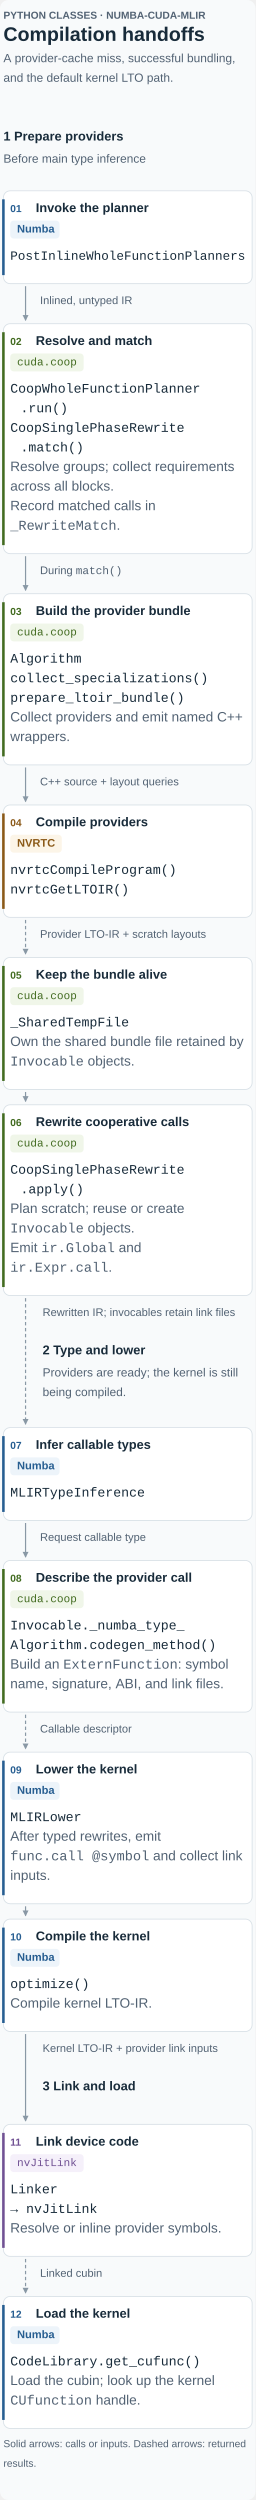
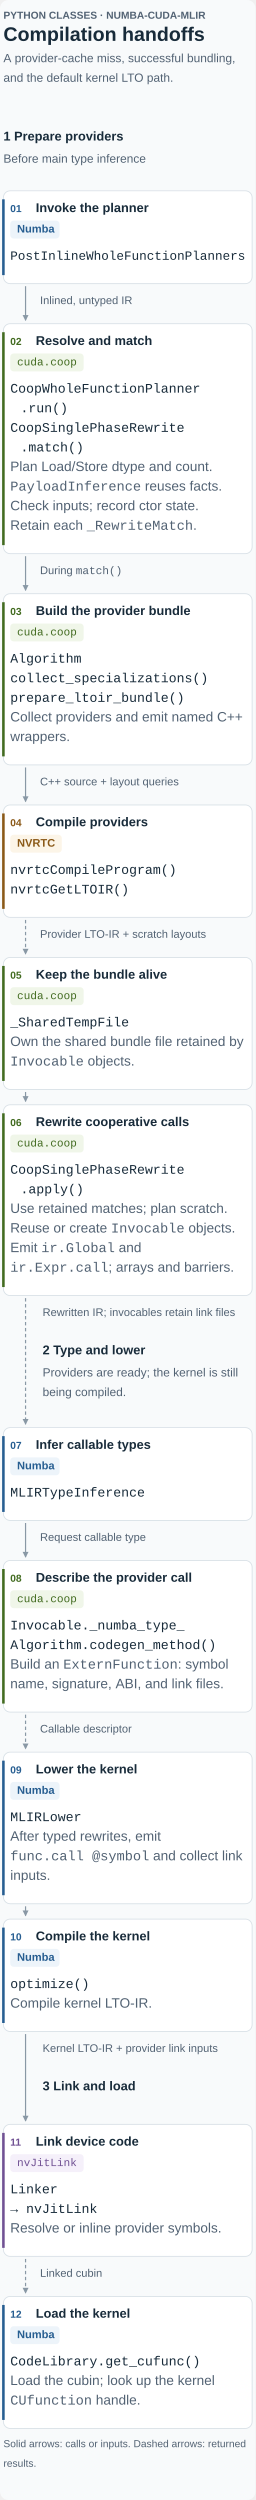
<svg xmlns="http://www.w3.org/2000/svg" role="img" aria-labelledby="title desc" viewBox="0 0 300 2935">
  <defs>
    <marker id="arrow" viewBox="0 0 8 8" refX="7" refY="4" markerWidth="5" markerHeight="5" orient="auto">
      <path d="M0 0L8 4L0 8Z" fill="#8998a5" />
    </marker>
  </defs>
  <rect width="300" height="2935" fill="#f8fafb" rx="10" />
  <text x="4" y="22" font-family="Arial, Helvetica, sans-serif" font-size="12" font-weight="700" fill="#526273">PYTHON CLASSES · NUMBA-CUDA-MLIR</text>
  <text x="4" y="48" font-family="Arial, Helvetica, sans-serif" font-size="23" font-weight="700" fill="#182b3a">Compilation handoffs</text>
  <text x="4" y="73" font-family="Arial, Helvetica, sans-serif" font-size="14" font-weight="400" fill="#526273">A</text>
  <text x="13.338" y="73" font-family="Arial, Helvetica, sans-serif" font-size="14" font-weight="400" fill="#526273"> </text>
  <text x="17.227" y="73" font-family="Arial, Helvetica, sans-serif" font-size="14" font-weight="400" fill="#526273">provider-cache</text>
  <text x="109.827" y="73" font-family="Arial, Helvetica, sans-serif" font-size="14" font-weight="400" fill="#526273"> </text>
  <text x="113.716" y="73" font-family="Arial, Helvetica, sans-serif" font-size="14" font-weight="400" fill="#526273">miss,</text>
  <text x="146.378" y="73" font-family="Arial, Helvetica, sans-serif" font-size="14" font-weight="400" fill="#526273"> </text>
  <text x="150.267" y="73" font-family="Arial, Helvetica, sans-serif" font-size="14" font-weight="400" fill="#526273">successful</text>
  <text x="215.625" y="73" font-family="Arial, Helvetica, sans-serif" font-size="14" font-weight="400" fill="#526273"> </text>
  <text x="219.514" y="73" font-family="Arial, Helvetica, sans-serif" font-size="14" font-weight="400" fill="#526273">bundling,</text>
  <text x="276.341" y="73" font-family="Arial, Helvetica, sans-serif" font-size="14" font-weight="400" fill="#526273"> </text>
  <text x="4" y="96" font-family="Arial, Helvetica, sans-serif" font-size="14" font-weight="400" fill="#526273">and</text>
  <text x="27.358" y="96" font-family="Arial, Helvetica, sans-serif" font-size="14" font-weight="400" fill="#526273"> </text>
  <text x="31.247" y="96" font-family="Arial, Helvetica, sans-serif" font-size="14" font-weight="400" fill="#526273">the</text>
  <text x="50.708" y="96" font-family="Arial, Helvetica, sans-serif" font-size="14" font-weight="400" fill="#526273"> </text>
  <text x="54.597" y="96" font-family="Arial, Helvetica, sans-serif" font-size="14" font-weight="400" fill="#526273">default</text>
  <text x="96.63" y="96" font-family="Arial, Helvetica, sans-serif" font-size="14" font-weight="400" fill="#526273"> </text>
  <text x="100.519" y="96" font-family="Arial, Helvetica, sans-serif" font-size="14" font-weight="400" fill="#526273">kernel</text>
  <text x="138.65" y="96" font-family="Arial, Helvetica, sans-serif" font-size="14" font-weight="400" fill="#526273"> </text>
  <text x="142.539" y="96" font-family="Arial, Helvetica, sans-serif" font-size="14" font-weight="400" fill="#526273">LTO</text>
  <text x="168.473" y="96" font-family="Arial, Helvetica, sans-serif" font-size="14" font-weight="400" fill="#526273"> </text>
  <text x="172.362" y="96" font-family="Arial, Helvetica, sans-serif" font-size="14" font-weight="400" fill="#526273">path.</text>
  <text x="4" y="165" font-family="Arial, Helvetica, sans-serif" font-size="15" font-weight="700" fill="#182b3a">1  Prepare providers</text>
  <text x="4" y="191" font-family="Arial, Helvetica, sans-serif" font-size="14" font-weight="400" fill="#526273">Before</text>
  <text x="45.247" y="191" font-family="Arial, Helvetica, sans-serif" font-size="14" font-weight="400" fill="#526273"> </text>
  <text x="49.136" y="191" font-family="Arial, Helvetica, sans-serif" font-size="14" font-weight="400" fill="#526273">main</text>
  <text x="79.481" y="191" font-family="Arial, Helvetica, sans-serif" font-size="14" font-weight="400" fill="#526273"> </text>
  <text x="83.37" y="191" font-family="Arial, Helvetica, sans-serif" font-size="14" font-weight="400" fill="#526273">type</text>
  <text x="109.831" y="191" font-family="Arial, Helvetica, sans-serif" font-size="14" font-weight="400" fill="#526273"> </text>
  <text x="113.72" y="191" font-family="Arial, Helvetica, sans-serif" font-size="14" font-weight="400" fill="#526273">inference</text>
  <rect x="4" y="224" width="292" height="109" rx="8" fill="white" stroke="#d8e0e6" />
  <path d="M4 234V323" stroke="#275e91" stroke-width="3" />
  <g data-node="Invoke the planner" role="group" aria-label="Invoke the planner">
    <text x="12" y="249" font-family="Arial, Helvetica, sans-serif" font-size="12" font-weight="700" fill="#275e91">01</text>
    <text x="42" y="249" font-family="Arial, Helvetica, sans-serif" font-size="15" font-weight="700" fill="#182b3a">Invoke the planner</text>
    <rect x="12" y="259" width="57.906" height="21" rx="4" fill="#edf4fa" stroke="none" />
    <text x="20" y="273" font-family="Arial, Helvetica, sans-serif" font-size="13" font-weight="700" fill="#275e91">Numba</text>
    <text x="12" y="305" font-family="'Liberation Mono', Consolas, monospace" font-size="14.836" font-weight="400" fill="#182b3a" data-code="true">PostInlineWholeFunctionPlanners</text>
  </g>
  <text x="47" y="357" font-family="Arial, Helvetica, sans-serif" font-size="13" font-weight="400" fill="#526273">Inlined,</text>
  <text x="88.919" y="357" font-family="Arial, Helvetica, sans-serif" font-size="13" font-weight="400" fill="#526273"> </text>
  <text x="92.531" y="357" font-family="Arial, Helvetica, sans-serif" font-size="13" font-weight="400" fill="#526273">untyped</text>
  <text x="138.792" y="357" font-family="Arial, Helvetica, sans-serif" font-size="13" font-weight="400" fill="#526273"> </text>
  <text x="142.405" y="357" font-family="Arial, Helvetica, sans-serif" font-size="13" font-weight="400" fill="#526273">IR</text>
  <path d="M30 336V376" stroke="#8998a5" stroke-width="1.4" fill="none" marker-end="url(#arrow)" />
  <rect x="4" y="380" width="292" height="270" rx="8" fill="white" stroke="#d8e0e6" />
  <path d="M4 390V640" stroke="#426b20" stroke-width="3" />
  <g data-node="Resolve and match" role="group" aria-label="Resolve and match">
    <text x="12" y="405" font-family="Arial, Helvetica, sans-serif" font-size="12" font-weight="700" fill="#426b20">02</text>
    <text x="42" y="405" font-family="Arial, Helvetica, sans-serif" font-size="15" font-weight="700" fill="#182b3a">Resolve and match</text>
    <rect x="12" y="415" width="86.214" height="21" rx="4" fill="#f0f6e9" stroke="none" />
    <text x="20" y="429" font-family="'Liberation Mono', Consolas, monospace" font-size="13" font-weight="400" fill="#426b20" data-code="true">cuda.coop</text>
    <text x="12" y="461" font-family="'Liberation Mono', Consolas, monospace" font-size="15.5" font-weight="400" fill="#182b3a" data-code="true">CoopWholeFunctionPlanner</text>
    <text x="24" y="484" font-family="'Liberation Mono', Consolas, monospace" font-size="15.5" font-weight="400" fill="#182b3a" data-code="true">.run()</text>
    <text x="12" y="507" font-family="'Liberation Mono', Consolas, monospace" font-size="15.5" font-weight="400" fill="#182b3a" data-code="true">CoopSinglePhaseRewrite</text>
    <text x="24" y="530" font-family="'Liberation Mono', Consolas, monospace" font-size="15.5" font-weight="400" fill="#182b3a" data-code="true">.match()</text>
-     <text x="12" y="553" font-family="Arial, Helvetica, sans-serif" font-size="16" font-weight="400" fill="#526273">Resolve</text>
-     <text x="69.805" y="553" font-family="Arial, Helvetica, sans-serif" font-size="16" font-weight="400" fill="#526273"> </text>
-     <text x="74.25" y="553" font-family="Arial, Helvetica, sans-serif" font-size="16" font-weight="400" fill="#526273">groups;</text>
-     <text x="127.617" y="553" font-family="Arial, Helvetica, sans-serif" font-size="16" font-weight="400" fill="#526273"> </text>
-     <text x="132.062" y="553" font-family="Arial, Helvetica, sans-serif" font-size="16" font-weight="400" fill="#526273">collect</text>
-     <text x="177.414" y="553" font-family="Arial, Helvetica, sans-serif" font-size="16" font-weight="400" fill="#526273"> </text>
-     <text x="181.859" y="553" font-family="Arial, Helvetica, sans-serif" font-size="16" font-weight="400" fill="#526273">requirements</text>
-     <text x="275.234" y="553" font-family="Arial, Helvetica, sans-serif" font-size="16" font-weight="400" fill="#526273"> </text>
-     <text x="12" y="576" font-family="Arial, Helvetica, sans-serif" font-size="16" font-weight="400" fill="#526273">across</text>
-     <text x="59.125" y="576" font-family="Arial, Helvetica, sans-serif" font-size="16" font-weight="400" fill="#526273"> </text>
-     <text x="63.57" y="576" font-family="Arial, Helvetica, sans-serif" font-size="16" font-weight="400" fill="#526273">all</text>
-     <text x="79.578" y="576" font-family="Arial, Helvetica, sans-serif" font-size="16" font-weight="400" fill="#526273"> </text>
-     <text x="84.023" y="576" font-family="Arial, Helvetica, sans-serif" font-size="16" font-weight="400" fill="#526273">blocks.</text>
-     <text x="12" y="599" font-family="Arial, Helvetica, sans-serif" font-size="16" font-weight="400" fill="#526273">Record</text>
-     <text x="63.578" y="599" font-family="Arial, Helvetica, sans-serif" font-size="16" font-weight="400" fill="#526273"> </text>
-     <text x="68.023" y="599" font-family="Arial, Helvetica, sans-serif" font-size="16" font-weight="400" fill="#526273">matched</text>
-     <text x="129.391" y="599" font-family="Arial, Helvetica, sans-serif" font-size="16" font-weight="400" fill="#526273"> </text>
-     <text x="133.836" y="599" font-family="Arial, Helvetica, sans-serif" font-size="16" font-weight="400" fill="#526273">calls</text>
-     <text x="165.844" y="599" font-family="Arial, Helvetica, sans-serif" font-size="16" font-weight="400" fill="#526273"> </text>
-     <text x="170.289" y="599" font-family="Arial, Helvetica, sans-serif" font-size="16" font-weight="400" fill="#526273">in</text>
-     <text x="182.742" y="599" font-family="Arial, Helvetica, sans-serif" font-size="16" font-weight="400" fill="#526273"> </text>
-     <text x="12" y="622" font-family="'Liberation Mono', Consolas, monospace" font-size="16" font-weight="400" fill="#526273" data-code="true">_RewriteMatch</text>
-     <text x="136.82" y="622" font-family="Arial, Helvetica, sans-serif" font-size="16" font-weight="400" fill="#526273">.</text>
+     <text x="12" y="553" font-family="Arial, Helvetica, sans-serif" font-size="16" font-weight="400" fill="#526273">Plan Load/Store dtype and count.</text>
+     <text x="12" y="576" font-family="Arial, Helvetica, sans-serif" font-size="16" font-weight="400" fill="#526273">
+       <tspan font-family="'Liberation Mono', Consolas, monospace" data-code="true">PayloadInference</tspan> reuses facts.</text>
+     <text x="12" y="599" font-family="Arial, Helvetica, sans-serif" font-size="16" font-weight="400" fill="#526273">Check inputs; record ctor state.</text>
+     <text x="12" y="622" font-family="Arial, Helvetica, sans-serif" font-size="16" font-weight="400" fill="#526273">Retain each <tspan font-family="'Liberation Mono', Consolas, monospace" data-code="true">_RewriteMatch</tspan>.</text>
  </g>
  <text x="47" y="674" font-family="Arial, Helvetica, sans-serif" font-size="13" font-weight="400" fill="#526273">During</text>
  <text x="85.294" y="674" font-family="Arial, Helvetica, sans-serif" font-size="13" font-weight="400" fill="#526273"> </text>
  <text x="88.906" y="674" font-family="'Liberation Mono', Consolas, monospace" font-size="13" font-weight="400" fill="#526273" data-code="true">match()</text>
  <path d="M30 653V693" stroke="#8998a5" stroke-width="1.4" fill="none" marker-end="url(#arrow)" />
  <rect x="4" y="697" width="292" height="201" rx="8" fill="white" stroke="#d8e0e6" />
  <path d="M4 707V888" stroke="#426b20" stroke-width="3" />
  <g data-node="Build the provider bundle" role="group" aria-label="Build the provider bundle">
    <text x="12" y="722" font-family="Arial, Helvetica, sans-serif" font-size="12" font-weight="700" fill="#426b20">03</text>
    <text x="42" y="722" font-family="Arial, Helvetica, sans-serif" font-size="15" font-weight="700" fill="#182b3a">Build the provider bundle</text>
    <rect x="12" y="732" width="86.214" height="21" rx="4" fill="#f0f6e9" stroke="none" />
    <text x="20" y="746" font-family="'Liberation Mono', Consolas, monospace" font-size="13" font-weight="400" fill="#426b20" data-code="true">cuda.coop</text>
    <text x="12" y="778" font-family="'Liberation Mono', Consolas, monospace" font-size="15.5" font-weight="400" fill="#182b3a" data-code="true">Algorithm</text>
    <text x="12" y="801" font-family="'Liberation Mono', Consolas, monospace" font-size="15.5" font-weight="400" fill="#182b3a" data-code="true">collect_specializations()</text>
    <text x="12" y="824" font-family="'Liberation Mono', Consolas, monospace" font-size="15.5" font-weight="400" fill="#182b3a" data-code="true">prepare_ltoir_bundle()</text>
    <text x="12" y="847" font-family="Arial, Helvetica, sans-serif" font-size="16" font-weight="400" fill="#526273">Collect</text>
    <text x="60.906" y="847" font-family="Arial, Helvetica, sans-serif" font-size="16" font-weight="400" fill="#526273"> </text>
    <text x="65.352" y="847" font-family="Arial, Helvetica, sans-serif" font-size="16" font-weight="400" fill="#526273">providers</text>
    <text x="131.156" y="847" font-family="Arial, Helvetica, sans-serif" font-size="16" font-weight="400" fill="#526273"> </text>
    <text x="135.602" y="847" font-family="Arial, Helvetica, sans-serif" font-size="16" font-weight="400" fill="#526273">and</text>
    <text x="162.297" y="847" font-family="Arial, Helvetica, sans-serif" font-size="16" font-weight="400" fill="#526273"> </text>
    <text x="166.742" y="847" font-family="Arial, Helvetica, sans-serif" font-size="16" font-weight="400" fill="#526273">emit</text>
    <text x="196.969" y="847" font-family="Arial, Helvetica, sans-serif" font-size="16" font-weight="400" fill="#526273"> </text>
    <text x="201.414" y="847" font-family="Arial, Helvetica, sans-serif" font-size="16" font-weight="400" fill="#526273">named</text>
    <text x="250.336" y="847" font-family="Arial, Helvetica, sans-serif" font-size="16" font-weight="400" fill="#526273"> </text>
    <text x="254.781" y="847" font-family="Arial, Helvetica, sans-serif" font-size="16" font-weight="400" fill="#526273">C++</text>
    <text x="12" y="870" font-family="Arial, Helvetica, sans-serif" font-size="16" font-weight="400" fill="#526273">wrappers.</text>
  </g>
  <text x="47" y="922" font-family="Arial, Helvetica, sans-serif" font-size="13" font-weight="400" fill="#526273">C++</text>
  <text x="71.572" y="922" font-family="Arial, Helvetica, sans-serif" font-size="13" font-weight="400" fill="#526273"> </text>
  <text x="75.184" y="922" font-family="Arial, Helvetica, sans-serif" font-size="13" font-weight="400" fill="#526273">source</text>
  <text x="114.203" y="922" font-family="Arial, Helvetica, sans-serif" font-size="13" font-weight="400" fill="#526273"> </text>
  <text x="117.816" y="922" font-family="Arial, Helvetica, sans-serif" font-size="13" font-weight="400" fill="#526273">+</text>
  <text x="125.408" y="922" font-family="Arial, Helvetica, sans-serif" font-size="13" font-weight="400" fill="#526273"> </text>
  <text x="129.02" y="922" font-family="Arial, Helvetica, sans-serif" font-size="13" font-weight="400" fill="#526273">layout</text>
  <text x="163.709" y="922" font-family="Arial, Helvetica, sans-serif" font-size="13" font-weight="400" fill="#526273"> </text>
  <text x="167.322" y="922" font-family="Arial, Helvetica, sans-serif" font-size="13" font-weight="400" fill="#526273">queries</text>
  <path d="M30 901V941" stroke="#8998a5" stroke-width="1.4" fill="none" marker-end="url(#arrow)" />
  <rect x="4" y="945" width="292" height="132" rx="8" fill="white" stroke="#d8e0e6" />
  <path d="M4 955V1067" stroke="#8a5918" stroke-width="3" />
  <g data-node="Compile providers" role="group" aria-label="Compile providers">
    <text x="12" y="970" font-family="Arial, Helvetica, sans-serif" font-size="12" font-weight="700" fill="#8a5918">04</text>
    <text x="42" y="970" font-family="Arial, Helvetica, sans-serif" font-size="15" font-weight="700" fill="#182b3a">Compile providers</text>
    <rect x="12" y="980" width="60.539" height="21" rx="4" fill="#fcf5e8" stroke="none" />
    <text x="20" y="994" font-family="Arial, Helvetica, sans-serif" font-size="13" font-weight="700" fill="#8a5918">NVRTC</text>
    <text x="12" y="1026" font-family="'Liberation Mono', Consolas, monospace" font-size="15.5" font-weight="400" fill="#182b3a" data-code="true">nvrtcCompileProgram()</text>
    <text x="12" y="1049" font-family="'Liberation Mono', Consolas, monospace" font-size="15.5" font-weight="400" fill="#182b3a" data-code="true">nvrtcGetLTOIR()</text>
  </g>
  <text x="47" y="1101" font-family="Arial, Helvetica, sans-serif" font-size="13" font-weight="400" fill="#526273">Provider</text>
  <text x="95.406" y="1101" font-family="Arial, Helvetica, sans-serif" font-size="13" font-weight="400" fill="#526273"> </text>
  <text x="99.019" y="1101" font-family="Arial, Helvetica, sans-serif" font-size="13" font-weight="400" fill="#526273">LTO-IR</text>
  <text x="140.433" y="1101" font-family="Arial, Helvetica, sans-serif" font-size="13" font-weight="400" fill="#526273"> </text>
  <text x="144.045" y="1101" font-family="Arial, Helvetica, sans-serif" font-size="13" font-weight="400" fill="#526273">+</text>
  <text x="151.638" y="1101" font-family="Arial, Helvetica, sans-serif" font-size="13" font-weight="400" fill="#526273"> </text>
  <text x="155.25" y="1101" font-family="Arial, Helvetica, sans-serif" font-size="13" font-weight="400" fill="#526273">scratch</text>
  <text x="197.152" y="1101" font-family="Arial, Helvetica, sans-serif" font-size="13" font-weight="400" fill="#526273"> </text>
  <text x="200.764" y="1101" font-family="Arial, Helvetica, sans-serif" font-size="13" font-weight="400" fill="#526273">layouts</text>
  <path d="M30 1080V1120" stroke="#8998a5" stroke-width="1.4" fill="none" marker-end="url(#arrow)" stroke-dasharray="4 3" />
  <rect x="4" y="1124" width="292" height="155" rx="8" fill="white" stroke="#d8e0e6" />
  <path d="M4 1134V1269" stroke="#426b20" stroke-width="3" />
  <g data-node="Keep the bundle alive" role="group" aria-label="Keep the bundle alive">
    <text x="12" y="1149" font-family="Arial, Helvetica, sans-serif" font-size="12" font-weight="700" fill="#426b20">05</text>
    <text x="42" y="1149" font-family="Arial, Helvetica, sans-serif" font-size="15" font-weight="700" fill="#182b3a">Keep the bundle alive</text>
    <rect x="12" y="1159" width="86.214" height="21" rx="4" fill="#f0f6e9" stroke="none" />
    <text x="20" y="1173" font-family="'Liberation Mono', Consolas, monospace" font-size="13" font-weight="400" fill="#426b20" data-code="true">cuda.coop</text>
    <text x="12" y="1205" font-family="'Liberation Mono', Consolas, monospace" font-size="15.5" font-weight="400" fill="#182b3a" data-code="true">_SharedTempFile</text>
    <text x="12" y="1228" font-family="Arial, Helvetica, sans-serif" font-size="16" font-weight="400" fill="#526273">Own</text>
    <text x="44.898" y="1228" font-family="Arial, Helvetica, sans-serif" font-size="16" font-weight="400" fill="#526273"> </text>
    <text x="49.344" y="1228" font-family="Arial, Helvetica, sans-serif" font-size="16" font-weight="400" fill="#526273">the</text>
    <text x="71.586" y="1228" font-family="Arial, Helvetica, sans-serif" font-size="16" font-weight="400" fill="#526273"> </text>
    <text x="76.031" y="1228" font-family="Arial, Helvetica, sans-serif" font-size="16" font-weight="400" fill="#526273">shared</text>
    <text x="124.953" y="1228" font-family="Arial, Helvetica, sans-serif" font-size="16" font-weight="400" fill="#526273"> </text>
    <text x="129.398" y="1228" font-family="Arial, Helvetica, sans-serif" font-size="16" font-weight="400" fill="#526273">bundle</text>
    <text x="177.445" y="1228" font-family="Arial, Helvetica, sans-serif" font-size="16" font-weight="400" fill="#526273"> </text>
    <text x="181.891" y="1228" font-family="Arial, Helvetica, sans-serif" font-size="16" font-weight="400" fill="#526273">file</text>
    <text x="202.344" y="1228" font-family="Arial, Helvetica, sans-serif" font-size="16" font-weight="400" fill="#526273"> </text>
    <text x="206.789" y="1228" font-family="Arial, Helvetica, sans-serif" font-size="16" font-weight="400" fill="#526273">retained</text>
    <text x="264.609" y="1228" font-family="Arial, Helvetica, sans-serif" font-size="16" font-weight="400" fill="#526273"> </text>
    <text x="269.055" y="1228" font-family="Arial, Helvetica, sans-serif" font-size="16" font-weight="400" fill="#526273">by</text>
    <text x="12" y="1251" font-family="'Liberation Mono', Consolas, monospace" font-size="16" font-weight="400" fill="#526273" data-code="true">Invocable</text>
    <text x="98.414" y="1251" font-family="Arial, Helvetica, sans-serif" font-size="16" font-weight="400" fill="#526273"> </text>
    <text x="102.859" y="1251" font-family="Arial, Helvetica, sans-serif" font-size="16" font-weight="400" fill="#526273">objects.</text>
  </g>
  <path d="M30 1282V1293" stroke="#8998a5" stroke-width="1.4" fill="none" marker-end="url(#arrow)" />
  <rect x="4" y="1297" width="292" height="224" rx="8" fill="white" stroke="#d8e0e6" />
  <path d="M4 1307V1511" stroke="#426b20" stroke-width="3" />
  <g data-node="Rewrite cooperative calls" role="group" aria-label="Rewrite cooperative calls">
    <text x="12" y="1322" font-family="Arial, Helvetica, sans-serif" font-size="12" font-weight="700" fill="#426b20">06</text>
    <text x="42" y="1322" font-family="Arial, Helvetica, sans-serif" font-size="15" font-weight="700" fill="#182b3a">Rewrite cooperative calls</text>
    <rect x="12" y="1332" width="86.214" height="21" rx="4" fill="#f0f6e9" stroke="none" />
    <text x="20" y="1346" font-family="'Liberation Mono', Consolas, monospace" font-size="13" font-weight="400" fill="#426b20" data-code="true">cuda.coop</text>
    <text x="12" y="1378" font-family="'Liberation Mono', Consolas, monospace" font-size="15.5" font-weight="400" fill="#182b3a" data-code="true">CoopSinglePhaseRewrite</text>
    <text x="24" y="1401" font-family="'Liberation Mono', Consolas, monospace" font-size="15.5" font-weight="400" fill="#182b3a" data-code="true">.apply()</text>
-     <text x="12" y="1424" font-family="Arial, Helvetica, sans-serif" font-size="16" font-weight="400" fill="#526273">Plan</text>
-     <text x="44.023" y="1424" font-family="Arial, Helvetica, sans-serif" font-size="16" font-weight="400" fill="#526273"> </text>
-     <text x="48.469" y="1424" font-family="Arial, Helvetica, sans-serif" font-size="16" font-weight="400" fill="#526273">scratch;</text>
-     <text x="104.484" y="1424" font-family="Arial, Helvetica, sans-serif" font-size="16" font-weight="400" fill="#526273"> </text>
-     <text x="108.93" y="1424" font-family="Arial, Helvetica, sans-serif" font-size="16" font-weight="400" fill="#526273">reuse</text>
-     <text x="148.953" y="1424" font-family="Arial, Helvetica, sans-serif" font-size="16" font-weight="400" fill="#526273"> </text>
-     <text x="153.398" y="1424" font-family="Arial, Helvetica, sans-serif" font-size="16" font-weight="400" fill="#526273">or</text>
-     <text x="167.625" y="1424" font-family="Arial, Helvetica, sans-serif" font-size="16" font-weight="400" fill="#526273"> </text>
-     <text x="172.07" y="1424" font-family="Arial, Helvetica, sans-serif" font-size="16" font-weight="400" fill="#526273">create</text>
-     <text x="216.539" y="1424" font-family="Arial, Helvetica, sans-serif" font-size="16" font-weight="400" fill="#526273"> </text>
-     <text x="12" y="1447" font-family="'Liberation Mono', Consolas, monospace" font-size="16" font-weight="400" fill="#526273" data-code="true">Invocable</text>
-     <text x="98.414" y="1447" font-family="Arial, Helvetica, sans-serif" font-size="16" font-weight="400" fill="#526273"> </text>
-     <text x="102.859" y="1447" font-family="Arial, Helvetica, sans-serif" font-size="16" font-weight="400" fill="#526273">objects.</text>
-     <text x="12" y="1470" font-family="Arial, Helvetica, sans-serif" font-size="16" font-weight="400" fill="#526273">Emit</text>
-     <text x="44" y="1470" font-family="Arial, Helvetica, sans-serif" font-size="16" font-weight="400" fill="#526273"> </text>
-     <text x="48.445" y="1470" font-family="'Liberation Mono', Consolas, monospace" font-size="16" font-weight="400" fill="#526273" data-code="true">ir.Global</text>
-     <text x="134.859" y="1470" font-family="Arial, Helvetica, sans-serif" font-size="16" font-weight="400" fill="#526273"> </text>
-     <text x="139.305" y="1470" font-family="Arial, Helvetica, sans-serif" font-size="16" font-weight="400" fill="#526273">and</text>
-     <text x="166" y="1470" font-family="Arial, Helvetica, sans-serif" font-size="16" font-weight="400" fill="#526273"> </text>
-     <text x="12" y="1493" font-family="'Liberation Mono', Consolas, monospace" font-size="16" font-weight="400" fill="#526273" data-code="true">ir.Expr.call</text>
-     <text x="127.219" y="1493" font-family="Arial, Helvetica, sans-serif" font-size="16" font-weight="400" fill="#526273">.</text>
+     <text x="12" y="1424" font-family="Arial, Helvetica, sans-serif" font-size="16" font-weight="400" fill="#526273">Use retained matches; plan scratch.</text>
+     <text x="12" y="1447" font-family="Arial, Helvetica, sans-serif" font-size="16" font-weight="400" fill="#526273">Reuse or create <tspan font-family="'Liberation Mono', Consolas, monospace" data-code="true">Invocable</tspan> objects.</text>
+     <text x="12" y="1470" font-family="Arial, Helvetica, sans-serif" font-size="16" font-weight="400" fill="#526273">Emit <tspan font-family="'Liberation Mono', Consolas, monospace" data-code="true">ir.Global</tspan> and</text>
+     <text x="12" y="1493" font-family="Arial, Helvetica, sans-serif" font-size="16" font-weight="400" fill="#526273">
+       <tspan font-family="'Liberation Mono', Consolas, monospace" data-code="true">ir.Expr.call</tspan>; arrays and barriers.</text>
  </g>
  <text x="50" y="1545" font-family="Arial, Helvetica, sans-serif" font-size="13" font-weight="400" fill="#526273">Rewritten</text>
  <text x="104.906" y="1545" font-family="Arial, Helvetica, sans-serif" font-size="13" font-weight="400" fill="#526273"> </text>
  <text x="108.519" y="1545" font-family="Arial, Helvetica, sans-serif" font-size="13" font-weight="400" fill="#526273">IR;</text>
  <text x="125.131" y="1545" font-family="Arial, Helvetica, sans-serif" font-size="13" font-weight="400" fill="#526273"> </text>
  <text x="128.744" y="1545" font-family="Arial, Helvetica, sans-serif" font-size="13" font-weight="400" fill="#526273">invocables</text>
  <text x="190.167" y="1545" font-family="Arial, Helvetica, sans-serif" font-size="13" font-weight="400" fill="#526273"> </text>
  <text x="193.78" y="1545" font-family="Arial, Helvetica, sans-serif" font-size="13" font-weight="400" fill="#526273">retain</text>
  <text x="226.298" y="1545" font-family="Arial, Helvetica, sans-serif" font-size="13" font-weight="400" fill="#526273"> </text>
  <text x="229.911" y="1545" font-family="Arial, Helvetica, sans-serif" font-size="13" font-weight="400" fill="#526273">link</text>
  <text x="249.416" y="1545" font-family="Arial, Helvetica, sans-serif" font-size="13" font-weight="400" fill="#526273"> </text>
  <text x="253.028" y="1545" font-family="Arial, Helvetica, sans-serif" font-size="13" font-weight="400" fill="#526273">files</text>
  <text x="50" y="1590" font-family="Arial, Helvetica, sans-serif" font-size="15" font-weight="700" fill="#182b3a">2  Type and lower</text>
  <text x="50" y="1616" font-family="Arial, Helvetica, sans-serif" font-size="14" font-weight="400" fill="#526273">Providers</text>
  <text x="109.131" y="1616" font-family="Arial, Helvetica, sans-serif" font-size="14" font-weight="400" fill="#526273"> </text>
  <text x="113.02" y="1616" font-family="Arial, Helvetica, sans-serif" font-size="14" font-weight="400" fill="#526273">are</text>
  <text x="133.255" y="1616" font-family="Arial, Helvetica, sans-serif" font-size="14" font-weight="400" fill="#526273"> </text>
  <text x="137.144" y="1616" font-family="Arial, Helvetica, sans-serif" font-size="14" font-weight="400" fill="#526273">ready;</text>
  <text x="176.053" y="1616" font-family="Arial, Helvetica, sans-serif" font-size="14" font-weight="400" fill="#526273"> </text>
  <text x="179.942" y="1616" font-family="Arial, Helvetica, sans-serif" font-size="14" font-weight="400" fill="#526273">the</text>
  <text x="199.403" y="1616" font-family="Arial, Helvetica, sans-serif" font-size="14" font-weight="400" fill="#526273"> </text>
  <text x="203.292" y="1616" font-family="Arial, Helvetica, sans-serif" font-size="14" font-weight="400" fill="#526273">kernel</text>
  <text x="241.423" y="1616" font-family="Arial, Helvetica, sans-serif" font-size="14" font-weight="400" fill="#526273"> </text>
  <text x="245.312" y="1616" font-family="Arial, Helvetica, sans-serif" font-size="14" font-weight="400" fill="#526273">is</text>
  <text x="255.423" y="1616" font-family="Arial, Helvetica, sans-serif" font-size="14" font-weight="400" fill="#526273"> </text>
  <text x="259.312" y="1616" font-family="Arial, Helvetica, sans-serif" font-size="14" font-weight="400" fill="#526273">still</text>
  <text x="279.534" y="1616" font-family="Arial, Helvetica, sans-serif" font-size="14" font-weight="400" fill="#526273"> </text>
  <text x="50" y="1639" font-family="Arial, Helvetica, sans-serif" font-size="14" font-weight="400" fill="#526273">being</text>
  <text x="84.255" y="1639" font-family="Arial, Helvetica, sans-serif" font-size="14" font-weight="400" fill="#526273"> </text>
  <text x="88.144" y="1639" font-family="Arial, Helvetica, sans-serif" font-size="14" font-weight="400" fill="#526273">compiled.</text>
  <path d="M30 1524V1672" stroke="#8998a5" stroke-width="1.4" fill="none" marker-end="url(#arrow)" stroke-dasharray="4 3" />
  <rect x="4" y="1676" width="292" height="109" rx="8" fill="white" stroke="#d8e0e6" />
  <path d="M4 1686V1775" stroke="#275e91" stroke-width="3" />
  <g data-node="Infer callable types" role="group" aria-label="Infer callable types">
    <text x="12" y="1701" font-family="Arial, Helvetica, sans-serif" font-size="12" font-weight="700" fill="#275e91">07</text>
    <text x="42" y="1701" font-family="Arial, Helvetica, sans-serif" font-size="15" font-weight="700" fill="#182b3a">Infer callable types</text>
    <rect x="12" y="1711" width="57.906" height="21" rx="4" fill="#edf4fa" stroke="none" />
    <text x="20" y="1725" font-family="Arial, Helvetica, sans-serif" font-size="13" font-weight="700" fill="#275e91">Numba</text>
    <text x="12" y="1757" font-family="'Liberation Mono', Consolas, monospace" font-size="15.5" font-weight="400" fill="#182b3a" data-code="true">MLIRTypeInference</text>
  </g>
  <text x="47" y="1809" font-family="Arial, Helvetica, sans-serif" font-size="13" font-weight="400" fill="#526273">Request</text>
  <text x="95.419" y="1809" font-family="Arial, Helvetica, sans-serif" font-size="13" font-weight="400" fill="#526273"> </text>
  <text x="99.031" y="1809" font-family="Arial, Helvetica, sans-serif" font-size="13" font-weight="400" fill="#526273">callable</text>
  <text x="143.113" y="1809" font-family="Arial, Helvetica, sans-serif" font-size="13" font-weight="400" fill="#526273"> </text>
  <text x="146.725" y="1809" font-family="Arial, Helvetica, sans-serif" font-size="13" font-weight="400" fill="#526273">type</text>
  <path d="M30 1788V1828" stroke="#8998a5" stroke-width="1.4" fill="none" marker-end="url(#arrow)" />
  <rect x="4" y="1832" width="292" height="178" rx="8" fill="white" stroke="#d8e0e6" />
  <path d="M4 1842V2000" stroke="#426b20" stroke-width="3" />
  <g data-node="Describe the provider call" role="group" aria-label="Describe the provider call">
    <text x="12" y="1857" font-family="Arial, Helvetica, sans-serif" font-size="12" font-weight="700" fill="#426b20">08</text>
    <text x="42" y="1857" font-family="Arial, Helvetica, sans-serif" font-size="15" font-weight="700" fill="#182b3a">Describe the provider call</text>
    <rect x="12" y="1867" width="86.214" height="21" rx="4" fill="#f0f6e9" stroke="none" />
    <text x="20" y="1881" font-family="'Liberation Mono', Consolas, monospace" font-size="13" font-weight="400" fill="#426b20" data-code="true">cuda.coop</text>
    <text x="12" y="1913" font-family="'Liberation Mono', Consolas, monospace" font-size="15.5" font-weight="400" fill="#182b3a" data-code="true">Invocable._numba_type_</text>
    <text x="12" y="1936" font-family="'Liberation Mono', Consolas, monospace" font-size="15.5" font-weight="400" fill="#182b3a" data-code="true">Algorithm.codegen_method()</text>
    <text x="12" y="1959" font-family="Arial, Helvetica, sans-serif" font-size="16" font-weight="400" fill="#526273">Build</text>
    <text x="47.578" y="1959" font-family="Arial, Helvetica, sans-serif" font-size="16" font-weight="400" fill="#526273"> </text>
    <text x="52.023" y="1959" font-family="Arial, Helvetica, sans-serif" font-size="16" font-weight="400" fill="#526273">an</text>
    <text x="69.82" y="1959" font-family="Arial, Helvetica, sans-serif" font-size="16" font-weight="400" fill="#526273"> </text>
    <text x="74.266" y="1959" font-family="'Liberation Mono', Consolas, monospace" font-size="16" font-weight="400" fill="#526273" data-code="true">ExternFunction</text>
    <text x="208.688" y="1959" font-family="Arial, Helvetica, sans-serif" font-size="16" font-weight="400" fill="#526273">:</text>
    <text x="213.133" y="1959" font-family="Arial, Helvetica, sans-serif" font-size="16" font-weight="400" fill="#526273"> </text>
    <text x="217.578" y="1959" font-family="Arial, Helvetica, sans-serif" font-size="16" font-weight="400" fill="#526273">symbol</text>
    <text x="268.258" y="1959" font-family="Arial, Helvetica, sans-serif" font-size="16" font-weight="400" fill="#526273"> </text>
    <text x="12" y="1982" font-family="Arial, Helvetica, sans-serif" font-size="16" font-weight="400" fill="#526273">name,</text>
    <text x="56.469" y="1982" font-family="Arial, Helvetica, sans-serif" font-size="16" font-weight="400" fill="#526273"> </text>
    <text x="60.914" y="1982" font-family="Arial, Helvetica, sans-serif" font-size="16" font-weight="400" fill="#526273">signature,</text>
    <text x="131.18" y="1982" font-family="Arial, Helvetica, sans-serif" font-size="16" font-weight="400" fill="#526273"> </text>
    <text x="135.625" y="1982" font-family="Arial, Helvetica, sans-serif" font-size="16" font-weight="400" fill="#526273">ABI,</text>
    <text x="165.859" y="1982" font-family="Arial, Helvetica, sans-serif" font-size="16" font-weight="400" fill="#526273"> </text>
    <text x="170.305" y="1982" font-family="Arial, Helvetica, sans-serif" font-size="16" font-weight="400" fill="#526273">and</text>
    <text x="197" y="1982" font-family="Arial, Helvetica, sans-serif" font-size="16" font-weight="400" fill="#526273"> </text>
    <text x="201.445" y="1982" font-family="Arial, Helvetica, sans-serif" font-size="16" font-weight="400" fill="#526273">link</text>
    <text x="225.453" y="1982" font-family="Arial, Helvetica, sans-serif" font-size="16" font-weight="400" fill="#526273"> </text>
    <text x="229.898" y="1982" font-family="Arial, Helvetica, sans-serif" font-size="16" font-weight="400" fill="#526273">files.</text>
  </g>
  <text x="47" y="2034" font-family="Arial, Helvetica, sans-serif" font-size="13" font-weight="400" fill="#526273">Callable</text>
  <text x="93.969" y="2034" font-family="Arial, Helvetica, sans-serif" font-size="13" font-weight="400" fill="#526273"> </text>
  <text x="97.581" y="2034" font-family="Arial, Helvetica, sans-serif" font-size="13" font-weight="400" fill="#526273">descriptor</text>
  <path d="M30 2013V2053" stroke="#8998a5" stroke-width="1.4" fill="none" marker-end="url(#arrow)" stroke-dasharray="4 3" />
  <rect x="4" y="2057" width="292" height="178" rx="8" fill="white" stroke="#d8e0e6" />
  <path d="M4 2067V2225" stroke="#275e91" stroke-width="3" />
  <g data-node="Lower the kernel" role="group" aria-label="Lower the kernel">
    <text x="12" y="2082" font-family="Arial, Helvetica, sans-serif" font-size="12" font-weight="700" fill="#275e91">09</text>
    <text x="42" y="2082" font-family="Arial, Helvetica, sans-serif" font-size="15" font-weight="700" fill="#182b3a">Lower the kernel</text>
    <rect x="12" y="2092" width="57.906" height="21" rx="4" fill="#edf4fa" stroke="none" />
    <text x="20" y="2106" font-family="Arial, Helvetica, sans-serif" font-size="13" font-weight="700" fill="#275e91">Numba</text>
    <text x="12" y="2138" font-family="'Liberation Mono', Consolas, monospace" font-size="15.5" font-weight="400" fill="#182b3a" data-code="true">MLIRLower</text>
    <text x="12" y="2161" font-family="Arial, Helvetica, sans-serif" font-size="16" font-weight="400" fill="#526273">After</text>
    <text x="45.789" y="2161" font-family="Arial, Helvetica, sans-serif" font-size="16" font-weight="400" fill="#526273"> </text>
    <text x="50.234" y="2161" font-family="Arial, Helvetica, sans-serif" font-size="16" font-weight="400" fill="#526273">typed</text>
    <text x="89.375" y="2161" font-family="Arial, Helvetica, sans-serif" font-size="16" font-weight="400" fill="#526273"> </text>
    <text x="93.82" y="2161" font-family="Arial, Helvetica, sans-serif" font-size="16" font-weight="400" fill="#526273">rewrites,</text>
    <text x="154.273" y="2161" font-family="Arial, Helvetica, sans-serif" font-size="16" font-weight="400" fill="#526273"> </text>
    <text x="158.719" y="2161" font-family="Arial, Helvetica, sans-serif" font-size="16" font-weight="400" fill="#526273">emit</text>
    <text x="188.945" y="2161" font-family="Arial, Helvetica, sans-serif" font-size="16" font-weight="400" fill="#526273"> </text>
    <text x="12" y="2184" font-family="'Liberation Mono', Consolas, monospace" font-size="16" font-weight="400" fill="#526273" data-code="true">func.call @symbol</text>
    <text x="175.227" y="2184" font-family="Arial, Helvetica, sans-serif" font-size="16" font-weight="400" fill="#526273"> </text>
    <text x="179.672" y="2184" font-family="Arial, Helvetica, sans-serif" font-size="16" font-weight="400" fill="#526273">and</text>
    <text x="206.367" y="2184" font-family="Arial, Helvetica, sans-serif" font-size="16" font-weight="400" fill="#526273"> </text>
    <text x="210.812" y="2184" font-family="Arial, Helvetica, sans-serif" font-size="16" font-weight="400" fill="#526273">collect</text>
    <text x="256.164" y="2184" font-family="Arial, Helvetica, sans-serif" font-size="16" font-weight="400" fill="#526273"> </text>
    <text x="260.609" y="2184" font-family="Arial, Helvetica, sans-serif" font-size="16" font-weight="400" fill="#526273">link</text>
    <text x="12" y="2207" font-family="Arial, Helvetica, sans-serif" font-size="16" font-weight="400" fill="#526273">inputs.</text>
  </g>
  <path d="M30 2238V2249" stroke="#8998a5" stroke-width="1.4" fill="none" marker-end="url(#arrow)" />
  <rect x="4" y="2253" width="292" height="132" rx="8" fill="white" stroke="#d8e0e6" />
  <path d="M4 2263V2375" stroke="#275e91" stroke-width="3" />
  <g data-node="Compile the kernel" role="group" aria-label="Compile the kernel">
    <text x="12" y="2278" font-family="Arial, Helvetica, sans-serif" font-size="12" font-weight="700" fill="#275e91">10</text>
    <text x="42" y="2278" font-family="Arial, Helvetica, sans-serif" font-size="15" font-weight="700" fill="#182b3a">Compile the kernel</text>
    <rect x="12" y="2288" width="57.906" height="21" rx="4" fill="#edf4fa" stroke="none" />
    <text x="20" y="2302" font-family="Arial, Helvetica, sans-serif" font-size="13" font-weight="700" fill="#275e91">Numba</text>
    <text x="12" y="2334" font-family="'Liberation Mono', Consolas, monospace" font-size="15.5" font-weight="400" fill="#182b3a" data-code="true">optimize()</text>
    <text x="12" y="2357" font-family="Arial, Helvetica, sans-serif" font-size="16" font-weight="400" fill="#526273">Compile</text>
    <text x="70.688" y="2357" font-family="Arial, Helvetica, sans-serif" font-size="16" font-weight="400" fill="#526273"> </text>
    <text x="75.133" y="2357" font-family="Arial, Helvetica, sans-serif" font-size="16" font-weight="400" fill="#526273">kernel</text>
    <text x="118.711" y="2357" font-family="Arial, Helvetica, sans-serif" font-size="16" font-weight="400" fill="#526273"> </text>
    <text x="123.156" y="2357" font-family="Arial, Helvetica, sans-serif" font-size="16" font-weight="400" fill="#526273">LTO-IR.</text>
  </g>
  <text x="50" y="2409" font-family="Arial, Helvetica, sans-serif" font-size="13" font-weight="400" fill="#526273">Kernel</text>
  <text x="87.577" y="2409" font-family="Arial, Helvetica, sans-serif" font-size="13" font-weight="400" fill="#526273"> </text>
  <text x="91.189" y="2409" font-family="Arial, Helvetica, sans-serif" font-size="13" font-weight="400" fill="#526273">LTO-IR</text>
  <text x="132.603" y="2409" font-family="Arial, Helvetica, sans-serif" font-size="13" font-weight="400" fill="#526273"> </text>
  <text x="136.216" y="2409" font-family="Arial, Helvetica, sans-serif" font-size="13" font-weight="400" fill="#526273">+</text>
  <text x="143.808" y="2409" font-family="Arial, Helvetica, sans-serif" font-size="13" font-weight="400" fill="#526273"> </text>
  <text x="147.42" y="2409" font-family="Arial, Helvetica, sans-serif" font-size="13" font-weight="400" fill="#526273">provider</text>
  <text x="194.386" y="2409" font-family="Arial, Helvetica, sans-serif" font-size="13" font-weight="400" fill="#526273"> </text>
  <text x="197.998" y="2409" font-family="Arial, Helvetica, sans-serif" font-size="13" font-weight="400" fill="#526273">link</text>
  <text x="217.503" y="2409" font-family="Arial, Helvetica, sans-serif" font-size="13" font-weight="400" fill="#526273"> </text>
  <text x="221.116" y="2409" font-family="Arial, Helvetica, sans-serif" font-size="13" font-weight="400" fill="#526273">inputs</text>
  <text x="50" y="2454" font-family="Arial, Helvetica, sans-serif" font-size="15" font-weight="700" fill="#182b3a">3  Link and load</text>
  <path d="M30 2388V2490" stroke="#8998a5" stroke-width="1.4" fill="none" marker-end="url(#arrow)" />
  <rect x="4" y="2494" width="292" height="155" rx="8" fill="white" stroke="#d8e0e6" />
  <path d="M4 2504V2639" stroke="#705193" stroke-width="3" />
  <g data-node="Link device code" role="group" aria-label="Link device code">
    <text x="12" y="2519" font-family="Arial, Helvetica, sans-serif" font-size="12" font-weight="700" fill="#705193">11</text>
    <text x="42" y="2519" font-family="Arial, Helvetica, sans-serif" font-size="15" font-weight="700" fill="#182b3a">Link device code</text>
    <rect x="12" y="2529" width="86.214" height="21" rx="4" fill="#f5f0fa" stroke="none" />
    <text x="20" y="2543" font-family="'Liberation Mono', Consolas, monospace" font-size="13" font-weight="400" fill="#705193" data-code="true">nvJitLink</text>
    <text x="12" y="2575" font-family="'Liberation Mono', Consolas, monospace" font-size="15.5" font-weight="400" fill="#182b3a" data-code="true">Linker</text>
    <text x="12" y="2598" font-family="'Liberation Mono', Consolas, monospace" font-size="15.5" font-weight="400" fill="#182b3a" data-code="true">→ nvJitLink</text>
    <text x="12" y="2621" font-family="Arial, Helvetica, sans-serif" font-size="16" font-weight="400" fill="#526273">Resolve</text>
    <text x="69.805" y="2621" font-family="Arial, Helvetica, sans-serif" font-size="16" font-weight="400" fill="#526273"> </text>
    <text x="74.25" y="2621" font-family="Arial, Helvetica, sans-serif" font-size="16" font-weight="400" fill="#526273">or</text>
    <text x="88.477" y="2621" font-family="Arial, Helvetica, sans-serif" font-size="16" font-weight="400" fill="#526273"> </text>
    <text x="92.922" y="2621" font-family="Arial, Helvetica, sans-serif" font-size="16" font-weight="400" fill="#526273">inline</text>
    <text x="130.281" y="2621" font-family="Arial, Helvetica, sans-serif" font-size="16" font-weight="400" fill="#526273"> </text>
    <text x="134.727" y="2621" font-family="Arial, Helvetica, sans-serif" font-size="16" font-weight="400" fill="#526273">provider</text>
    <text x="192.531" y="2621" font-family="Arial, Helvetica, sans-serif" font-size="16" font-weight="400" fill="#526273"> </text>
    <text x="196.977" y="2621" font-family="Arial, Helvetica, sans-serif" font-size="16" font-weight="400" fill="#526273">symbols.</text>
  </g>
  <text x="47" y="2673" font-family="Arial, Helvetica, sans-serif" font-size="13" font-weight="400" fill="#526273">Linked</text>
  <text x="85.306" y="2673" font-family="Arial, Helvetica, sans-serif" font-size="13" font-weight="400" fill="#526273"> </text>
  <text x="88.919" y="2673" font-family="Arial, Helvetica, sans-serif" font-size="13" font-weight="400" fill="#526273">cubin</text>
  <path d="M30 2652V2692" stroke="#8998a5" stroke-width="1.4" fill="none" marker-end="url(#arrow)" stroke-dasharray="4 3" />
  <rect x="4" y="2696" width="292" height="155" rx="8" fill="white" stroke="#d8e0e6" />
  <path d="M4 2706V2841" stroke="#275e91" stroke-width="3" />
  <g data-node="Load the kernel" role="group" aria-label="Load the kernel">
    <text x="12" y="2721" font-family="Arial, Helvetica, sans-serif" font-size="12" font-weight="700" fill="#275e91">12</text>
    <text x="42" y="2721" font-family="Arial, Helvetica, sans-serif" font-size="15" font-weight="700" fill="#182b3a">Load the kernel</text>
    <rect x="12" y="2731" width="57.906" height="21" rx="4" fill="#edf4fa" stroke="none" />
    <text x="20" y="2745" font-family="Arial, Helvetica, sans-serif" font-size="13" font-weight="700" fill="#275e91">Numba</text>
    <text x="12" y="2777" font-family="'Liberation Mono', Consolas, monospace" font-size="15.5" font-weight="400" fill="#182b3a" data-code="true">CodeLibrary.get_cufunc()</text>
    <text x="12" y="2800" font-family="Arial, Helvetica, sans-serif" font-size="16" font-weight="400" fill="#526273">Load</text>
    <text x="47.594" y="2800" font-family="Arial, Helvetica, sans-serif" font-size="16" font-weight="400" fill="#526273"> </text>
    <text x="52.039" y="2800" font-family="Arial, Helvetica, sans-serif" font-size="16" font-weight="400" fill="#526273">the</text>
    <text x="74.281" y="2800" font-family="Arial, Helvetica, sans-serif" font-size="16" font-weight="400" fill="#526273"> </text>
    <text x="78.727" y="2800" font-family="Arial, Helvetica, sans-serif" font-size="16" font-weight="400" fill="#526273">cubin;</text>
    <text x="121.422" y="2800" font-family="Arial, Helvetica, sans-serif" font-size="16" font-weight="400" fill="#526273"> </text>
    <text x="125.867" y="2800" font-family="Arial, Helvetica, sans-serif" font-size="16" font-weight="400" fill="#526273">look</text>
    <text x="155.219" y="2800" font-family="Arial, Helvetica, sans-serif" font-size="16" font-weight="400" fill="#526273"> </text>
    <text x="159.664" y="2800" font-family="Arial, Helvetica, sans-serif" font-size="16" font-weight="400" fill="#526273">up</text>
    <text x="177.461" y="2800" font-family="Arial, Helvetica, sans-serif" font-size="16" font-weight="400" fill="#526273"> </text>
    <text x="181.906" y="2800" font-family="Arial, Helvetica, sans-serif" font-size="16" font-weight="400" fill="#526273">the</text>
    <text x="204.148" y="2800" font-family="Arial, Helvetica, sans-serif" font-size="16" font-weight="400" fill="#526273"> </text>
    <text x="208.594" y="2800" font-family="Arial, Helvetica, sans-serif" font-size="16" font-weight="400" fill="#526273">kernel</text>
    <text x="252.172" y="2800" font-family="Arial, Helvetica, sans-serif" font-size="16" font-weight="400" fill="#526273"> </text>
    <text x="12" y="2823" font-family="'Liberation Mono', Consolas, monospace" font-size="16" font-weight="400" fill="#526273" data-code="true">CUfunction</text>
    <text x="108.016" y="2823" font-family="Arial, Helvetica, sans-serif" font-size="16" font-weight="400" fill="#526273"> </text>
    <text x="112.461" y="2823" font-family="Arial, Helvetica, sans-serif" font-size="16" font-weight="400" fill="#526273">handle.</text>
  </g>
  <text x="4" y="2873" font-family="Arial, Helvetica, sans-serif" font-size="12" font-weight="400" fill="#526273">Solid</text>
  <text x="30.683" y="2873" font-family="Arial, Helvetica, sans-serif" font-size="12" font-weight="400" fill="#526273"> </text>
  <text x="34.017" y="2873" font-family="Arial, Helvetica, sans-serif" font-size="12" font-weight="400" fill="#526273">arrows:</text>
  <text x="73.358" y="2873" font-family="Arial, Helvetica, sans-serif" font-size="12" font-weight="400" fill="#526273"> </text>
  <text x="76.692" y="2873" font-family="Arial, Helvetica, sans-serif" font-size="12" font-weight="400" fill="#526273">calls</text>
  <text x="100.697" y="2873" font-family="Arial, Helvetica, sans-serif" font-size="12" font-weight="400" fill="#526273"> </text>
  <text x="104.031" y="2873" font-family="Arial, Helvetica, sans-serif" font-size="12" font-weight="400" fill="#526273">or</text>
  <text x="114.702" y="2873" font-family="Arial, Helvetica, sans-serif" font-size="12" font-weight="400" fill="#526273"> </text>
  <text x="118.036" y="2873" font-family="Arial, Helvetica, sans-serif" font-size="12" font-weight="400" fill="#526273">inputs.</text>
  <text x="153.391" y="2873" font-family="Arial, Helvetica, sans-serif" font-size="12" font-weight="400" fill="#526273"> </text>
  <text x="156.725" y="2873" font-family="Arial, Helvetica, sans-serif" font-size="12" font-weight="400" fill="#526273">Dashed</text>
  <text x="198.084" y="2873" font-family="Arial, Helvetica, sans-serif" font-size="12" font-weight="400" fill="#526273"> </text>
  <text x="201.419" y="2873" font-family="Arial, Helvetica, sans-serif" font-size="12" font-weight="400" fill="#526273">arrows:</text>
  <text x="240.759" y="2873" font-family="Arial, Helvetica, sans-serif" font-size="12" font-weight="400" fill="#526273"> </text>
  <text x="244.094" y="2873" font-family="Arial, Helvetica, sans-serif" font-size="12" font-weight="400" fill="#526273">returned</text>
  <text x="288.789" y="2873" font-family="Arial, Helvetica, sans-serif" font-size="12" font-weight="400" fill="#526273"> </text>
  <text x="4" y="2896" font-family="Arial, Helvetica, sans-serif" font-size="12" font-weight="400" fill="#526273">results.</text>
</svg>
